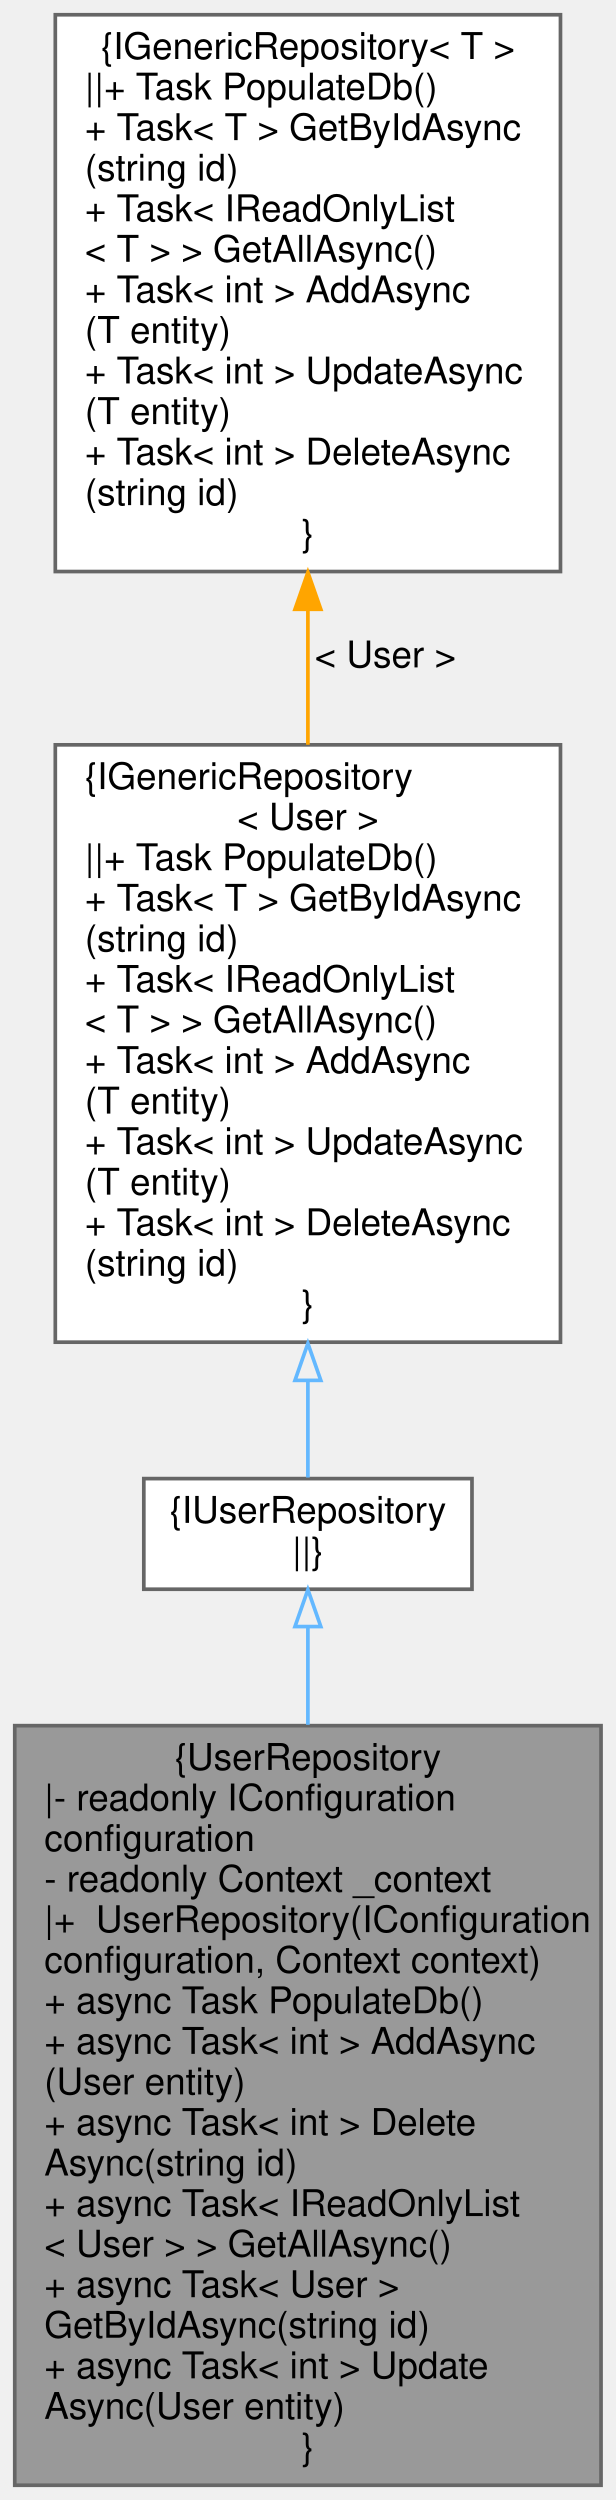
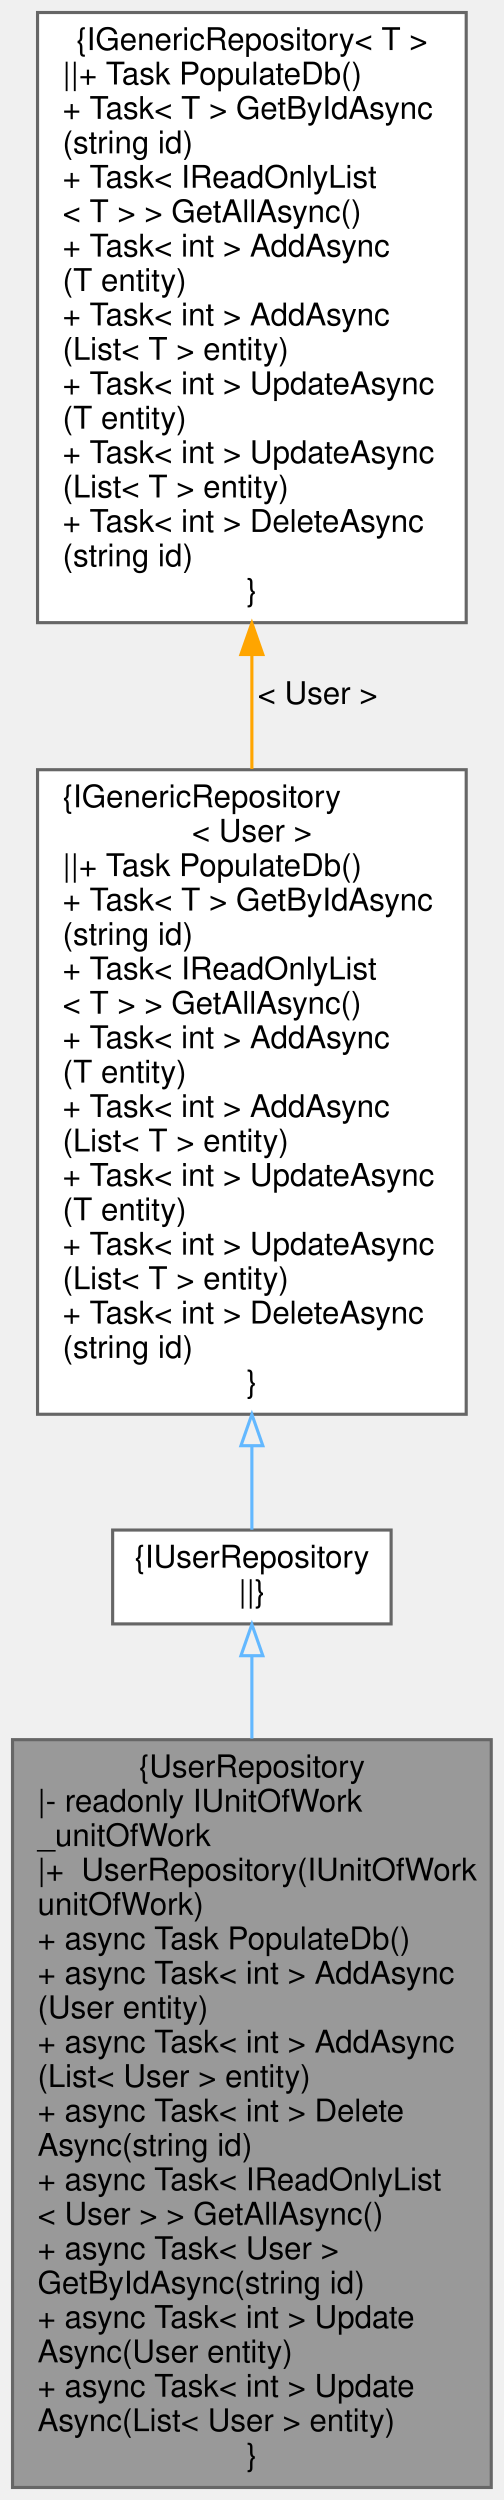
- <svg xmlns="http://www.w3.org/2000/svg" xmlns:xlink="http://www.w3.org/1999/xlink" width="167pt" height="678pt" viewBox="0.00 0.00 167.00 678.00">
-   <g id="graph0" class="graph" transform="scale(1 1) rotate(0) translate(4 674)">
+ <svg xmlns="http://www.w3.org/2000/svg" xmlns:xlink="http://www.w3.org/1999/xlink" width="161pt" height="799pt" viewBox="0.00 0.00 161.00 799.00">
+   <g id="graph0" class="graph" transform="scale(1 1) rotate(0) translate(4 795)">
    <g id="node1" class="node">
      <g id="a_node1">
        <a xlink:title=" ">
-           <polygon fill="#999999" stroke="#666666" points="159,-206 0,-206 0,0 159,0 159,-206" />
-           <text text-anchor="middle" x="79.5" y="-194" font-family="Helvetica,sans-Serif" font-size="10.00">{UserRepository</text>
-           <text text-anchor="start" x="8" y="-183" font-family="Helvetica,sans-Serif" font-size="10.00">|- readonly IConfiguration</text>
-           <text text-anchor="start" x="8" y="-172" font-family="Helvetica,sans-Serif" font-size="10.00"> configuration</text>
-           <text text-anchor="start" x="8" y="-161" font-family="Helvetica,sans-Serif" font-size="10.00">- readonly Context _context</text>
-           <text text-anchor="start" x="8" y="-150" font-family="Helvetica,sans-Serif" font-size="10.00">|+  UserRepository(IConfiguration</text>
-           <text text-anchor="start" x="8" y="-139" font-family="Helvetica,sans-Serif" font-size="10.00"> configuration, Context context)</text>
-           <text text-anchor="start" x="8" y="-128" font-family="Helvetica,sans-Serif" font-size="10.00">+ async Task PopulateDb()</text>
-           <text text-anchor="start" x="8" y="-117" font-family="Helvetica,sans-Serif" font-size="10.00">+ async Task&lt; int &gt; AddAsync</text>
-           <text text-anchor="start" x="8" y="-106" font-family="Helvetica,sans-Serif" font-size="10.00">(User entity)</text>
-           <text text-anchor="start" x="8" y="-95" font-family="Helvetica,sans-Serif" font-size="10.00">+ async Task&lt; int &gt; Delete</text>
-           <text text-anchor="start" x="8" y="-84" font-family="Helvetica,sans-Serif" font-size="10.00">Async(string id)</text>
-           <text text-anchor="start" x="8" y="-73" font-family="Helvetica,sans-Serif" font-size="10.00">+ async Task&lt; IReadOnlyList</text>
-           <text text-anchor="start" x="8" y="-62" font-family="Helvetica,sans-Serif" font-size="10.00">&lt; User &gt; &gt; GetAllAsync()</text>
-           <text text-anchor="start" x="8" y="-51" font-family="Helvetica,sans-Serif" font-size="10.00">+ async Task&lt; User &gt;</text>
-           <text text-anchor="start" x="8" y="-40" font-family="Helvetica,sans-Serif" font-size="10.00"> GetByIdAsync(string id)</text>
+           <polygon fill="#999999" stroke="#666666" points="153,-239 0,-239 0,0 153,0 153,-239" />
+           <text text-anchor="middle" x="76.5" y="-227" font-family="Helvetica,sans-Serif" font-size="10.00">{UserRepository</text>
+           <text text-anchor="start" x="8" y="-216" font-family="Helvetica,sans-Serif" font-size="10.00">|- readonly IUnitOfWork</text>
+           <text text-anchor="start" x="8" y="-205" font-family="Helvetica,sans-Serif" font-size="10.00"> _unitOfWork</text>
+           <text text-anchor="start" x="8" y="-194" font-family="Helvetica,sans-Serif" font-size="10.00">|+  UserRepository(IUnitOfWork</text>
+           <text text-anchor="start" x="8" y="-183" font-family="Helvetica,sans-Serif" font-size="10.00"> unitOfWork)</text>
+           <text text-anchor="start" x="8" y="-172" font-family="Helvetica,sans-Serif" font-size="10.00">+ async Task PopulateDb()</text>
+           <text text-anchor="start" x="8" y="-161" font-family="Helvetica,sans-Serif" font-size="10.00">+ async Task&lt; int &gt; AddAsync</text>
+           <text text-anchor="start" x="8" y="-150" font-family="Helvetica,sans-Serif" font-size="10.00">(User entity)</text>
+           <text text-anchor="start" x="8" y="-139" font-family="Helvetica,sans-Serif" font-size="10.00">+ async Task&lt; int &gt; AddAsync</text>
+           <text text-anchor="start" x="8" y="-128" font-family="Helvetica,sans-Serif" font-size="10.00">(List&lt; User &gt; entity)</text>
+           <text text-anchor="start" x="8" y="-117" font-family="Helvetica,sans-Serif" font-size="10.00">+ async Task&lt; int &gt; Delete</text>
+           <text text-anchor="start" x="8" y="-106" font-family="Helvetica,sans-Serif" font-size="10.00">Async(string id)</text>
+           <text text-anchor="start" x="8" y="-95" font-family="Helvetica,sans-Serif" font-size="10.00">+ async Task&lt; IReadOnlyList</text>
+           <text text-anchor="start" x="8" y="-84" font-family="Helvetica,sans-Serif" font-size="10.00">&lt; User &gt; &gt; GetAllAsync()</text>
+           <text text-anchor="start" x="8" y="-73" font-family="Helvetica,sans-Serif" font-size="10.00">+ async Task&lt; User &gt;</text>
+           <text text-anchor="start" x="8" y="-62" font-family="Helvetica,sans-Serif" font-size="10.00"> GetByIdAsync(string id)</text>
+           <text text-anchor="start" x="8" y="-51" font-family="Helvetica,sans-Serif" font-size="10.00">+ async Task&lt; int &gt; Update</text>
+           <text text-anchor="start" x="8" y="-40" font-family="Helvetica,sans-Serif" font-size="10.00">Async(User entity)</text>
          <text text-anchor="start" x="8" y="-29" font-family="Helvetica,sans-Serif" font-size="10.00">+ async Task&lt; int &gt; Update</text>
-           <text text-anchor="start" x="8" y="-18" font-family="Helvetica,sans-Serif" font-size="10.00">Async(User entity)</text>
-           <text text-anchor="middle" x="79.5" y="-7" font-family="Helvetica,sans-Serif" font-size="10.00">}</text>
+           <text text-anchor="start" x="8" y="-18" font-family="Helvetica,sans-Serif" font-size="10.00">Async(List&lt; User &gt; entity)</text>
+           <text text-anchor="middle" x="76.5" y="-7" font-family="Helvetica,sans-Serif" font-size="10.00">}</text>
        </a>
      </g>
    </g>
    <g id="node2" class="node">
      <g id="a_node2">
        <a xlink:href="../../dd/dfe/interfacedoxygen__documentation__example_1_1_data_1_1_repositories_1_1_i_user_repository.html" target="_top" xlink:title=" ">
-           <polygon fill="white" stroke="#666666" points="124,-273 35,-273 35,-243 124,-243 124,-273" />
-           <text text-anchor="middle" x="79.5" y="-261" font-family="Helvetica,sans-Serif" font-size="10.00">{IUserRepository</text>
-           <text text-anchor="middle" x="79.5" y="-250" font-family="Helvetica,sans-Serif" font-size="10.00">||}</text>
+           <polygon fill="white" stroke="#666666" points="121,-306 32,-306 32,-276 121,-276 121,-306" />
+           <text text-anchor="middle" x="76.5" y="-294" font-family="Helvetica,sans-Serif" font-size="10.00">{IUserRepository</text>
+           <text text-anchor="middle" x="76.5" y="-283" font-family="Helvetica,sans-Serif" font-size="10.00">||}</text>
        </a>
      </g>
    </g>
    <g id="edge1" class="edge">
-       <path fill="none" stroke="#63b8ff" d="M79.5,-232.65C79.5,-224.95 79.5,-215.9 79.5,-206.24" />
-       <polygon fill="none" stroke="#63b8ff" points="76,-232.88 79.5,-242.88 83,-232.88 76,-232.88" />
+       <path fill="none" stroke="#63b8ff" d="M76.5,-265.7C76.5,-258.07 76.5,-249.07 76.5,-239.35" />
+       <polygon fill="none" stroke="#63b8ff" points="73,-265.84 76.5,-275.84 80,-265.84 73,-265.84" />
    </g>
    <g id="node3" class="node">
      <g id="a_node3">
        <a xlink:href="../../d5/d68/interfacedoxygen__documentation__example_1_1_data_1_1_repositories_1_1_i_generic_repository.html" target="_top" xlink:title=" ">
-           <polygon fill="white" stroke="#666666" points="148,-472 11,-472 11,-310 148,-310 148,-472" />
-           <text text-anchor="start" x="19" y="-460" font-family="Helvetica,sans-Serif" font-size="10.00">{IGenericRepository</text>
-           <text text-anchor="middle" x="79.5" y="-449" font-family="Helvetica,sans-Serif" font-size="10.00">&lt; User &gt;</text>
-           <text text-anchor="start" x="19" y="-438" font-family="Helvetica,sans-Serif" font-size="10.00">||+ Task PopulateDb()</text>
-           <text text-anchor="start" x="19" y="-427" font-family="Helvetica,sans-Serif" font-size="10.00">+ Task&lt; T &gt; GetByIdAsync</text>
-           <text text-anchor="start" x="19" y="-416" font-family="Helvetica,sans-Serif" font-size="10.00">(string id)</text>
-           <text text-anchor="start" x="19" y="-405" font-family="Helvetica,sans-Serif" font-size="10.00">+ Task&lt; IReadOnlyList</text>
-           <text text-anchor="start" x="19" y="-394" font-family="Helvetica,sans-Serif" font-size="10.00">&lt; T &gt; &gt; GetAllAsync()</text>
-           <text text-anchor="start" x="19" y="-383" font-family="Helvetica,sans-Serif" font-size="10.00">+ Task&lt; int &gt; AddAsync</text>
-           <text text-anchor="start" x="19" y="-372" font-family="Helvetica,sans-Serif" font-size="10.00">(T entity)</text>
-           <text text-anchor="start" x="19" y="-361" font-family="Helvetica,sans-Serif" font-size="10.00">+ Task&lt; int &gt; UpdateAsync</text>
-           <text text-anchor="start" x="19" y="-350" font-family="Helvetica,sans-Serif" font-size="10.00">(T entity)</text>
-           <text text-anchor="start" x="19" y="-339" font-family="Helvetica,sans-Serif" font-size="10.00">+ Task&lt; int &gt; DeleteAsync</text>
-           <text text-anchor="start" x="19" y="-328" font-family="Helvetica,sans-Serif" font-size="10.00">(string id)</text>
-           <text text-anchor="middle" x="79.5" y="-317" font-family="Helvetica,sans-Serif" font-size="10.00">}</text>
+           <polygon fill="white" stroke="#666666" points="145,-549 8,-549 8,-343 145,-343 145,-549" />
+           <text text-anchor="start" x="16" y="-537" font-family="Helvetica,sans-Serif" font-size="10.00">{IGenericRepository</text>
+           <text text-anchor="middle" x="76.5" y="-526" font-family="Helvetica,sans-Serif" font-size="10.00">&lt; User &gt;</text>
+           <text text-anchor="start" x="16" y="-515" font-family="Helvetica,sans-Serif" font-size="10.00">||+ Task PopulateDb()</text>
+           <text text-anchor="start" x="16" y="-504" font-family="Helvetica,sans-Serif" font-size="10.00">+ Task&lt; T &gt; GetByIdAsync</text>
+           <text text-anchor="start" x="16" y="-493" font-family="Helvetica,sans-Serif" font-size="10.00">(string id)</text>
+           <text text-anchor="start" x="16" y="-482" font-family="Helvetica,sans-Serif" font-size="10.00">+ Task&lt; IReadOnlyList</text>
+           <text text-anchor="start" x="16" y="-471" font-family="Helvetica,sans-Serif" font-size="10.00">&lt; T &gt; &gt; GetAllAsync()</text>
+           <text text-anchor="start" x="16" y="-460" font-family="Helvetica,sans-Serif" font-size="10.00">+ Task&lt; int &gt; AddAsync</text>
+           <text text-anchor="start" x="16" y="-449" font-family="Helvetica,sans-Serif" font-size="10.00">(T entity)</text>
+           <text text-anchor="start" x="16" y="-438" font-family="Helvetica,sans-Serif" font-size="10.00">+ Task&lt; int &gt; AddAsync</text>
+           <text text-anchor="start" x="16" y="-427" font-family="Helvetica,sans-Serif" font-size="10.00">(List&lt; T &gt; entity)</text>
+           <text text-anchor="start" x="16" y="-416" font-family="Helvetica,sans-Serif" font-size="10.00">+ Task&lt; int &gt; UpdateAsync</text>
+           <text text-anchor="start" x="16" y="-405" font-family="Helvetica,sans-Serif" font-size="10.00">(T entity)</text>
+           <text text-anchor="start" x="16" y="-394" font-family="Helvetica,sans-Serif" font-size="10.00">+ Task&lt; int &gt; UpdateAsync</text>
+           <text text-anchor="start" x="16" y="-383" font-family="Helvetica,sans-Serif" font-size="10.00">(List&lt; T &gt; entity)</text>
+           <text text-anchor="start" x="16" y="-372" font-family="Helvetica,sans-Serif" font-size="10.00">+ Task&lt; int &gt; DeleteAsync</text>
+           <text text-anchor="start" x="16" y="-361" font-family="Helvetica,sans-Serif" font-size="10.00">(string id)</text>
+           <text text-anchor="middle" x="76.5" y="-350" font-family="Helvetica,sans-Serif" font-size="10.00">}</text>
        </a>
      </g>
    </g>
    <g id="edge2" class="edge">
-       <path fill="none" stroke="#63b8ff" d="M79.5,-299.38C79.5,-289.38 79.5,-280.3 79.5,-273.3" />
-       <polygon fill="none" stroke="#63b8ff" points="76,-299.65 79.5,-309.65 83,-299.65 76,-299.65" />
+       <path fill="none" stroke="#63b8ff" d="M76.5,-332.71C76.5,-322.36 76.5,-313.13 76.5,-306.09" />
+       <polygon fill="none" stroke="#63b8ff" points="73,-332.95 76.5,-342.95 80,-332.95 73,-332.95" />
    </g>
    <g id="node4" class="node">
      <g id="a_node4">
        <a xlink:href="../../d5/d68/interfacedoxygen__documentation__example_1_1_data_1_1_repositories_1_1_i_generic_repository.html" target="_top" xlink:title=" ">
-           <polygon fill="white" stroke="#666666" points="148,-670 11,-670 11,-519 148,-519 148,-670" />
-           <text text-anchor="middle" x="79.5" y="-658" font-family="Helvetica,sans-Serif" font-size="10.00">{IGenericRepository&lt; T &gt;</text>
-           <text text-anchor="start" x="19" y="-647" font-family="Helvetica,sans-Serif" font-size="10.00">||+ Task PopulateDb()</text>
-           <text text-anchor="start" x="19" y="-636" font-family="Helvetica,sans-Serif" font-size="10.00">+ Task&lt; T &gt; GetByIdAsync</text>
-           <text text-anchor="start" x="19" y="-625" font-family="Helvetica,sans-Serif" font-size="10.00">(string id)</text>
-           <text text-anchor="start" x="19" y="-614" font-family="Helvetica,sans-Serif" font-size="10.00">+ Task&lt; IReadOnlyList</text>
-           <text text-anchor="start" x="19" y="-603" font-family="Helvetica,sans-Serif" font-size="10.00">&lt; T &gt; &gt; GetAllAsync()</text>
-           <text text-anchor="start" x="19" y="-592" font-family="Helvetica,sans-Serif" font-size="10.00">+ Task&lt; int &gt; AddAsync</text>
-           <text text-anchor="start" x="19" y="-581" font-family="Helvetica,sans-Serif" font-size="10.00">(T entity)</text>
-           <text text-anchor="start" x="19" y="-570" font-family="Helvetica,sans-Serif" font-size="10.00">+ Task&lt; int &gt; UpdateAsync</text>
-           <text text-anchor="start" x="19" y="-559" font-family="Helvetica,sans-Serif" font-size="10.00">(T entity)</text>
-           <text text-anchor="start" x="19" y="-548" font-family="Helvetica,sans-Serif" font-size="10.00">+ Task&lt; int &gt; DeleteAsync</text>
-           <text text-anchor="start" x="19" y="-537" font-family="Helvetica,sans-Serif" font-size="10.00">(string id)</text>
-           <text text-anchor="middle" x="79.5" y="-526" font-family="Helvetica,sans-Serif" font-size="10.00">}</text>
+           <polygon fill="white" stroke="#666666" points="145,-791 8,-791 8,-596 145,-596 145,-791" />
+           <text text-anchor="middle" x="76.5" y="-779" font-family="Helvetica,sans-Serif" font-size="10.00">{IGenericRepository&lt; T &gt;</text>
+           <text text-anchor="start" x="16" y="-768" font-family="Helvetica,sans-Serif" font-size="10.00">||+ Task PopulateDb()</text>
+           <text text-anchor="start" x="16" y="-757" font-family="Helvetica,sans-Serif" font-size="10.00">+ Task&lt; T &gt; GetByIdAsync</text>
+           <text text-anchor="start" x="16" y="-746" font-family="Helvetica,sans-Serif" font-size="10.00">(string id)</text>
+           <text text-anchor="start" x="16" y="-735" font-family="Helvetica,sans-Serif" font-size="10.00">+ Task&lt; IReadOnlyList</text>
+           <text text-anchor="start" x="16" y="-724" font-family="Helvetica,sans-Serif" font-size="10.00">&lt; T &gt; &gt; GetAllAsync()</text>
+           <text text-anchor="start" x="16" y="-713" font-family="Helvetica,sans-Serif" font-size="10.00">+ Task&lt; int &gt; AddAsync</text>
+           <text text-anchor="start" x="16" y="-702" font-family="Helvetica,sans-Serif" font-size="10.00">(T entity)</text>
+           <text text-anchor="start" x="16" y="-691" font-family="Helvetica,sans-Serif" font-size="10.00">+ Task&lt; int &gt; AddAsync</text>
+           <text text-anchor="start" x="16" y="-680" font-family="Helvetica,sans-Serif" font-size="10.00">(List&lt; T &gt; entity)</text>
+           <text text-anchor="start" x="16" y="-669" font-family="Helvetica,sans-Serif" font-size="10.00">+ Task&lt; int &gt; UpdateAsync</text>
+           <text text-anchor="start" x="16" y="-658" font-family="Helvetica,sans-Serif" font-size="10.00">(T entity)</text>
+           <text text-anchor="start" x="16" y="-647" font-family="Helvetica,sans-Serif" font-size="10.00">+ Task&lt; int &gt; UpdateAsync</text>
+           <text text-anchor="start" x="16" y="-636" font-family="Helvetica,sans-Serif" font-size="10.00">(List&lt; T &gt; entity)</text>
+           <text text-anchor="start" x="16" y="-625" font-family="Helvetica,sans-Serif" font-size="10.00">+ Task&lt; int &gt; DeleteAsync</text>
+           <text text-anchor="start" x="16" y="-614" font-family="Helvetica,sans-Serif" font-size="10.00">(string id)</text>
+           <text text-anchor="middle" x="76.5" y="-603" font-family="Helvetica,sans-Serif" font-size="10.00">}</text>
        </a>
      </g>
    </g>
    <g id="edge3" class="edge">
-       <path fill="none" stroke="orange" d="M79.5,-508.65C79.5,-496.52 79.5,-484.07 79.5,-472.03" />
-       <polygon fill="orange" stroke="orange" points="76,-508.76 79.5,-518.76 83,-508.76 76,-508.76" />
-       <text text-anchor="middle" x="100.5" y="-493" font-family="Helvetica,sans-Serif" font-size="10.00"> &lt; User &gt;</text>
+       <path fill="none" stroke="orange" d="M76.5,-585.72C76.5,-573.61 76.5,-561.29 76.5,-549.25" />
+       <polygon fill="orange" stroke="orange" points="73,-585.82 76.5,-595.82 80,-585.82 73,-585.82" />
+       <text text-anchor="middle" x="97.5" y="-570" font-family="Helvetica,sans-Serif" font-size="10.00"> &lt; User &gt;</text>
    </g>
  </g>
</svg>
